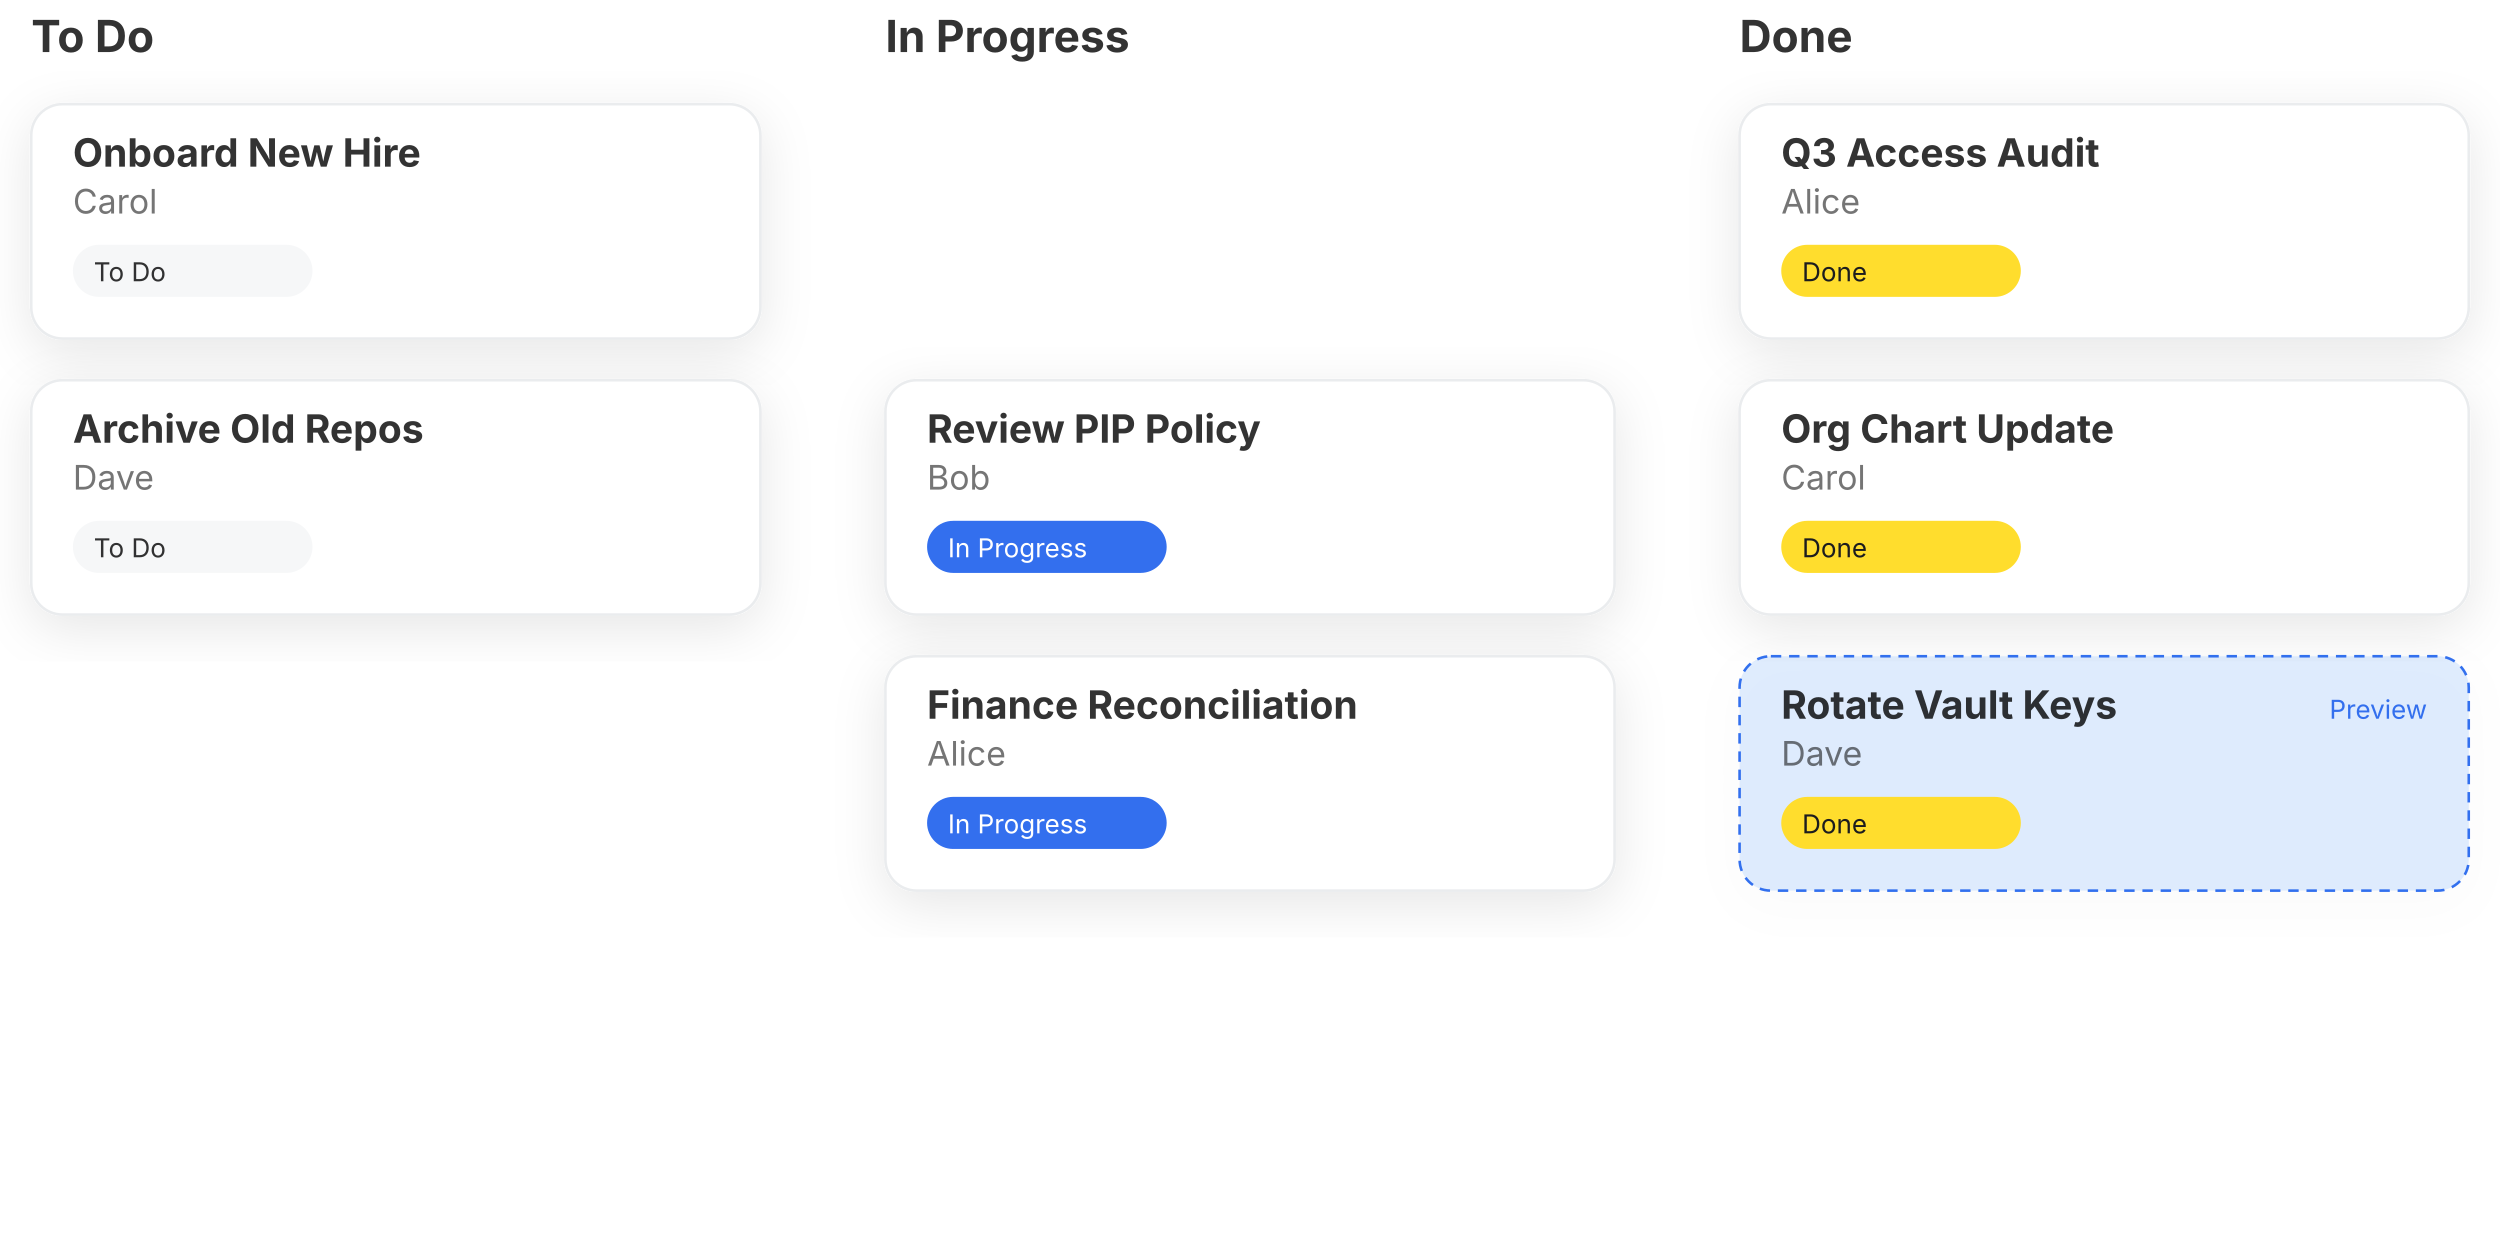
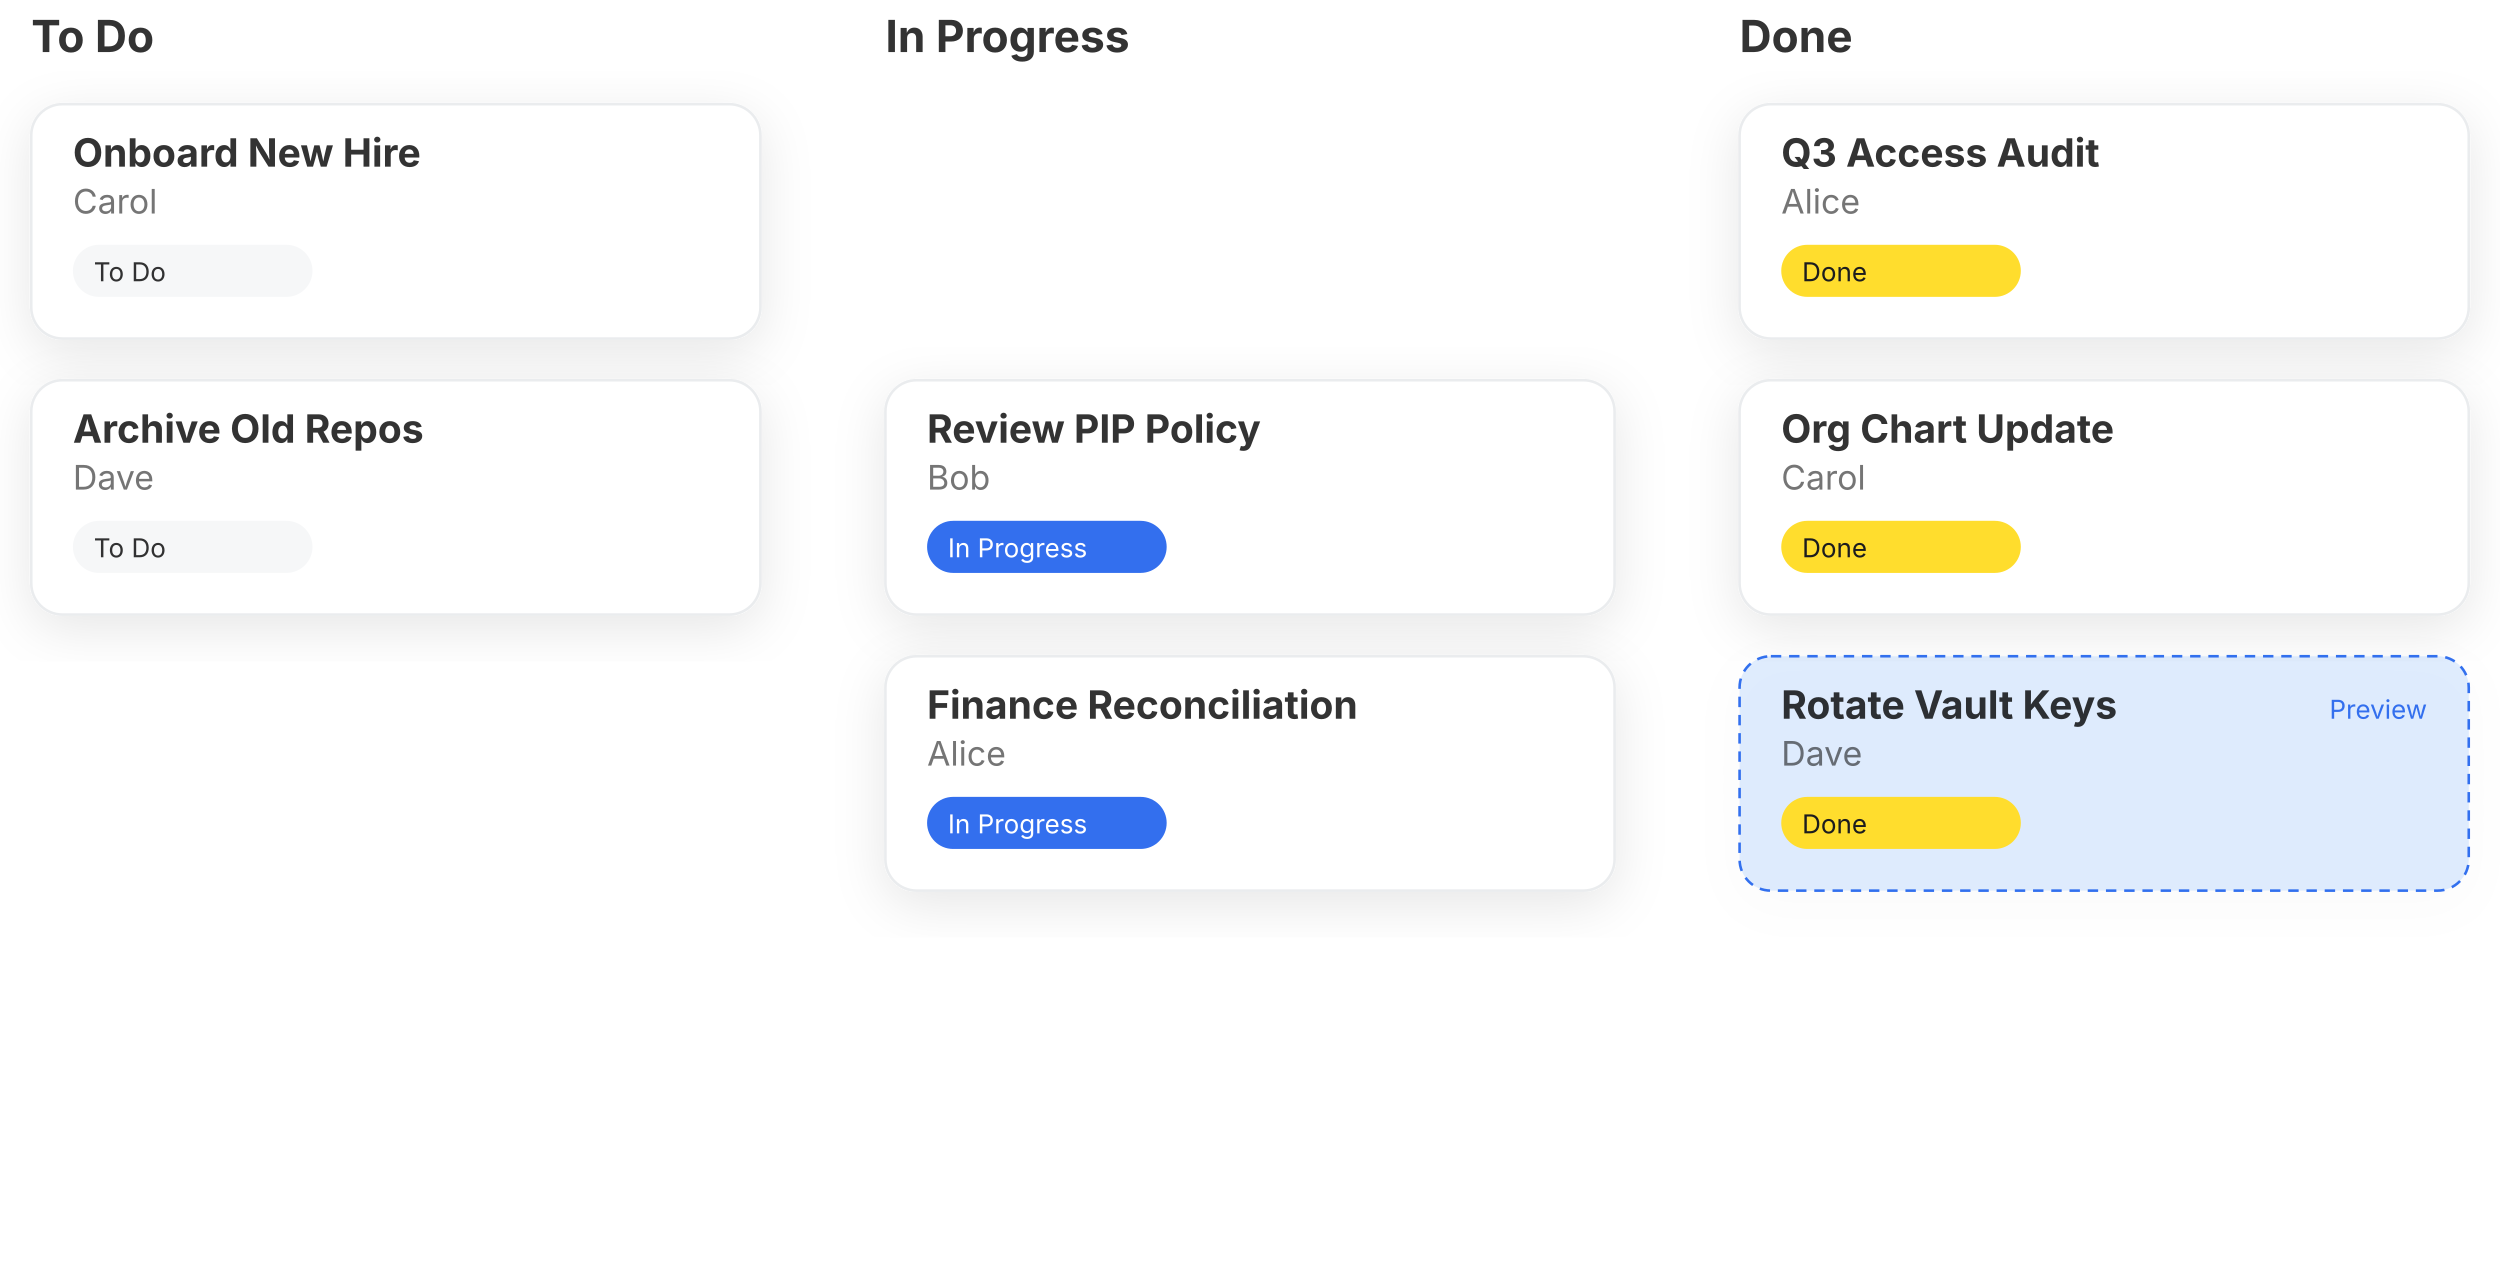
- <svg xmlns="http://www.w3.org/2000/svg" viewBox="0 0 960 480" role="img" data-vi-canvas="1" font-family="Inter, Roboto, system-ui, sans-serif" aria-label="The task board with one card previewed in a new column, marked as a preview, not a fact.">
+ <svg xmlns="http://www.w3.org/2000/svg" viewBox="0 0 960 488" role="img" data-vi-canvas="1" font-family="Inter, Roboto, system-ui, sans-serif" aria-label="The task board with one card previewed in a new column, marked as a preview, not a fact.">
  <filter id="soft-shadow" x="-20%" y="-20%" width="140%" height="140%">
    <feDropShadow dx="0" dy="5" stdDeviation="10" flood-color="#000000" flood-opacity="0.10" />
  </filter>
  <g transform="translate(12, 0)">
    <g transform="translate(0, 0)">
      <text x="0" y="20" text-anchor="start" fill="var(--vi-text-primary, rgba(0,0,0,0.80))" font-weight="700" font-size="17">To Do</text>
    </g>
    <g transform="translate(0, 40)">
      <g filter="url(#soft-shadow)">
        <rect x="0" width="280" height="90" rx="12" fill="var(--vi-surface-card, #FFFFFF)" stroke="var(--vi-line, #EAECEE)" stroke-width="1" />
      </g>
      <g transform="translate(16, 0)">
        <text x="0" y="24" text-anchor="start" fill="var(--vi-text-primary, rgba(0,0,0,0.80))" font-weight="700" font-size="15">Onboard New Hire</text>
      </g>
      <g transform="translate(16, 0)">
        <text x="0" y="42" text-anchor="start" fill="var(--vi-text-secondary, rgba(0,0,0,0.54))" font-weight="400" font-size="13">Carol</text>
      </g>
      <g transform="translate(16, 0)">
        <g transform="translate(0, 54)">
          <rect x="0" width="92" height="20" rx="10" fill="var(--vi-surface-track, #F6F7F8)" />
          <g transform="translate(8, 0)">
            <text x="0" y="14" text-anchor="start" fill="var(--vi-text-primary, rgba(0,0,0,0.80))" font-weight="400" font-size="10">To Do</text>
          </g>
        </g>
      </g>
    </g>
    <g transform="translate(0, 146)">
      <g filter="url(#soft-shadow)">
        <rect x="0" width="280" height="90" rx="12" fill="var(--vi-surface-card, #FFFFFF)" stroke="var(--vi-line, #EAECEE)" stroke-width="1" />
      </g>
      <g transform="translate(16, 0)">
        <text x="0" y="24" text-anchor="start" fill="var(--vi-text-primary, rgba(0,0,0,0.80))" font-weight="700" font-size="15">Archive Old Repos</text>
      </g>
      <g transform="translate(16, 0)">
        <text x="0" y="42" text-anchor="start" fill="var(--vi-text-secondary, rgba(0,0,0,0.54))" font-weight="400" font-size="13">Dave</text>
      </g>
      <g transform="translate(16, 0)">
        <g transform="translate(0, 54)">
          <rect x="0" width="92" height="20" rx="10" fill="var(--vi-surface-track, #F6F7F8)" />
          <g transform="translate(8, 0)">
            <text x="0" y="14" text-anchor="start" fill="var(--vi-text-primary, rgba(0,0,0,0.80))" font-weight="400" font-size="10">To Do</text>
          </g>
        </g>
      </g>
    </g>
    <g transform="translate(0, 252)">
</g>
    <g transform="translate(0, 358)">
</g>
  </g>
  <g transform="translate(340, 0)">
    <g transform="translate(0, 0)">
      <text x="0" y="20" text-anchor="start" fill="var(--vi-text-primary, rgba(0,0,0,0.80))" font-weight="700" font-size="17">In Progress</text>
    </g>
    <g transform="translate(0, 40)">
</g>
    <g transform="translate(0, 146)">
      <g filter="url(#soft-shadow)">
        <rect x="0" width="280" height="90" rx="12" fill="var(--vi-surface-card, #FFFFFF)" stroke="var(--vi-line, #EAECEE)" stroke-width="1" />
      </g>
      <g transform="translate(16, 0)">
        <text x="0" y="24" text-anchor="start" fill="var(--vi-text-primary, rgba(0,0,0,0.80))" font-weight="700" font-size="15">Review PIP Policy</text>
      </g>
      <g transform="translate(16, 0)">
        <text x="0" y="42" text-anchor="start" fill="var(--vi-text-secondary, rgba(0,0,0,0.54))" font-weight="400" font-size="13">Bob</text>
      </g>
      <g transform="translate(16, 0)">
        <g transform="translate(0, 54)">
          <rect x="0" width="92" height="20" rx="10" fill="var(--vi-action, #336FEE)" />
          <g transform="translate(8, 0)">
            <text x="0" y="14" text-anchor="start" fill="var(--vi-on-action, #FFFFFF)" font-weight="400" font-size="10">In Progress</text>
          </g>
        </g>
      </g>
    </g>
    <g transform="translate(0, 252)">
      <g filter="url(#soft-shadow)">
        <rect x="0" width="280" height="90" rx="12" fill="var(--vi-surface-card, #FFFFFF)" stroke="var(--vi-line, #EAECEE)" stroke-width="1" />
      </g>
      <g transform="translate(16, 0)">
        <text x="0" y="24" text-anchor="start" fill="var(--vi-text-primary, rgba(0,0,0,0.80))" font-weight="700" font-size="15">Finance Reconciliation</text>
      </g>
      <g transform="translate(16, 0)">
        <text x="0" y="42" text-anchor="start" fill="var(--vi-text-secondary, rgba(0,0,0,0.54))" font-weight="400" font-size="13">Alice</text>
      </g>
      <g transform="translate(16, 0)">
        <g transform="translate(0, 54)">
          <rect x="0" width="92" height="20" rx="10" fill="var(--vi-action, #336FEE)" />
          <g transform="translate(8, 0)">
            <text x="0" y="14" text-anchor="start" fill="var(--vi-on-action, #FFFFFF)" font-weight="400" font-size="10">In Progress</text>
          </g>
        </g>
      </g>
    </g>
    <g transform="translate(0, 358)">
</g>
  </g>
  <g transform="translate(668, 0)">
    <g transform="translate(0, 0)">
      <text x="0" y="20" text-anchor="start" fill="var(--vi-text-primary, rgba(0,0,0,0.80))" font-weight="700" font-size="17">Done</text>
    </g>
    <g transform="translate(0, 40)">
      <g filter="url(#soft-shadow)">
        <rect x="0" width="280" height="90" rx="12" fill="var(--vi-surface-card, #FFFFFF)" stroke="var(--vi-line, #EAECEE)" stroke-width="1" />
      </g>
      <g transform="translate(16, 0)">
        <text x="0" y="24" text-anchor="start" fill="var(--vi-text-primary, rgba(0,0,0,0.80))" font-weight="700" font-size="15">Q3 Access Audit</text>
      </g>
      <g transform="translate(16, 0)">
        <text x="0" y="42" text-anchor="start" fill="var(--vi-text-secondary, rgba(0,0,0,0.54))" font-weight="400" font-size="13">Alice</text>
      </g>
      <g transform="translate(16, 0)">
        <g transform="translate(0, 54)">
          <rect x="0" width="92" height="20" rx="10" fill="var(--vi-accent, #FFDD2D)" />
          <g transform="translate(8, 0)">
            <text x="0" y="14" text-anchor="start" fill="var(--vi-on-accent, #1C1C1E)" font-weight="400" font-size="10">Done</text>
          </g>
        </g>
      </g>
    </g>
    <g transform="translate(0, 146)">
      <g filter="url(#soft-shadow)">
        <rect x="0" width="280" height="90" rx="12" fill="var(--vi-surface-card, #FFFFFF)" stroke="var(--vi-line, #EAECEE)" stroke-width="1" />
      </g>
      <g transform="translate(16, 0)">
        <text x="0" y="24" text-anchor="start" fill="var(--vi-text-primary, rgba(0,0,0,0.80))" font-weight="700" font-size="15">Org Chart Update</text>
      </g>
      <g transform="translate(16, 0)">
        <text x="0" y="42" text-anchor="start" fill="var(--vi-text-secondary, rgba(0,0,0,0.54))" font-weight="400" font-size="13">Carol</text>
      </g>
      <g transform="translate(16, 0)">
        <g transform="translate(0, 54)">
          <rect x="0" width="92" height="20" rx="10" fill="var(--vi-accent, #FFDD2D)" />
          <g transform="translate(8, 0)">
            <text x="0" y="14" text-anchor="start" fill="var(--vi-on-accent, #1C1C1E)" font-weight="400" font-size="10">Done</text>
          </g>
        </g>
      </g>
    </g>
    <g transform="translate(0, 252)">
      <g filter="url(#soft-shadow)">
        <rect x="0" width="280" height="90" rx="12" fill="rgba(66,139,249,0.16)" stroke="var(--vi-action, #336FEE)" stroke-width="1" stroke-dasharray="4 3" />
      </g>
      <g transform="translate(16, 0)">
        <text x="0" y="24" text-anchor="start" fill="var(--vi-text-primary, rgba(0,0,0,0.80))" font-weight="700" font-size="15">Rotate Vault Keys</text>
      </g>
      <g transform="translate(16, 0)">
        <text x="0" y="42" text-anchor="start" fill="var(--vi-text-secondary, rgba(0,0,0,0.54))" font-weight="400" font-size="13">Dave</text>
      </g>
      <g transform="translate(16, 0)">
        <g transform="translate(0, 54)">
          <rect x="0" width="92" height="20" rx="10" fill="var(--vi-accent, #FFDD2D)" />
          <g transform="translate(8, 0)">
            <text x="0" y="14" text-anchor="start" fill="var(--vi-on-accent, #1C1C1E)" font-weight="400" font-size="10">Done</text>
          </g>
        </g>
      </g>
      <g transform="translate(16, 0)">
        <text x="248" y="24" text-anchor="end" fill="var(--vi-action, #336FEE)" font-weight="400" font-size="10">Preview</text>
      </g>
    </g>
    <g transform="translate(0, 358)">
</g>
  </g>
</svg>
